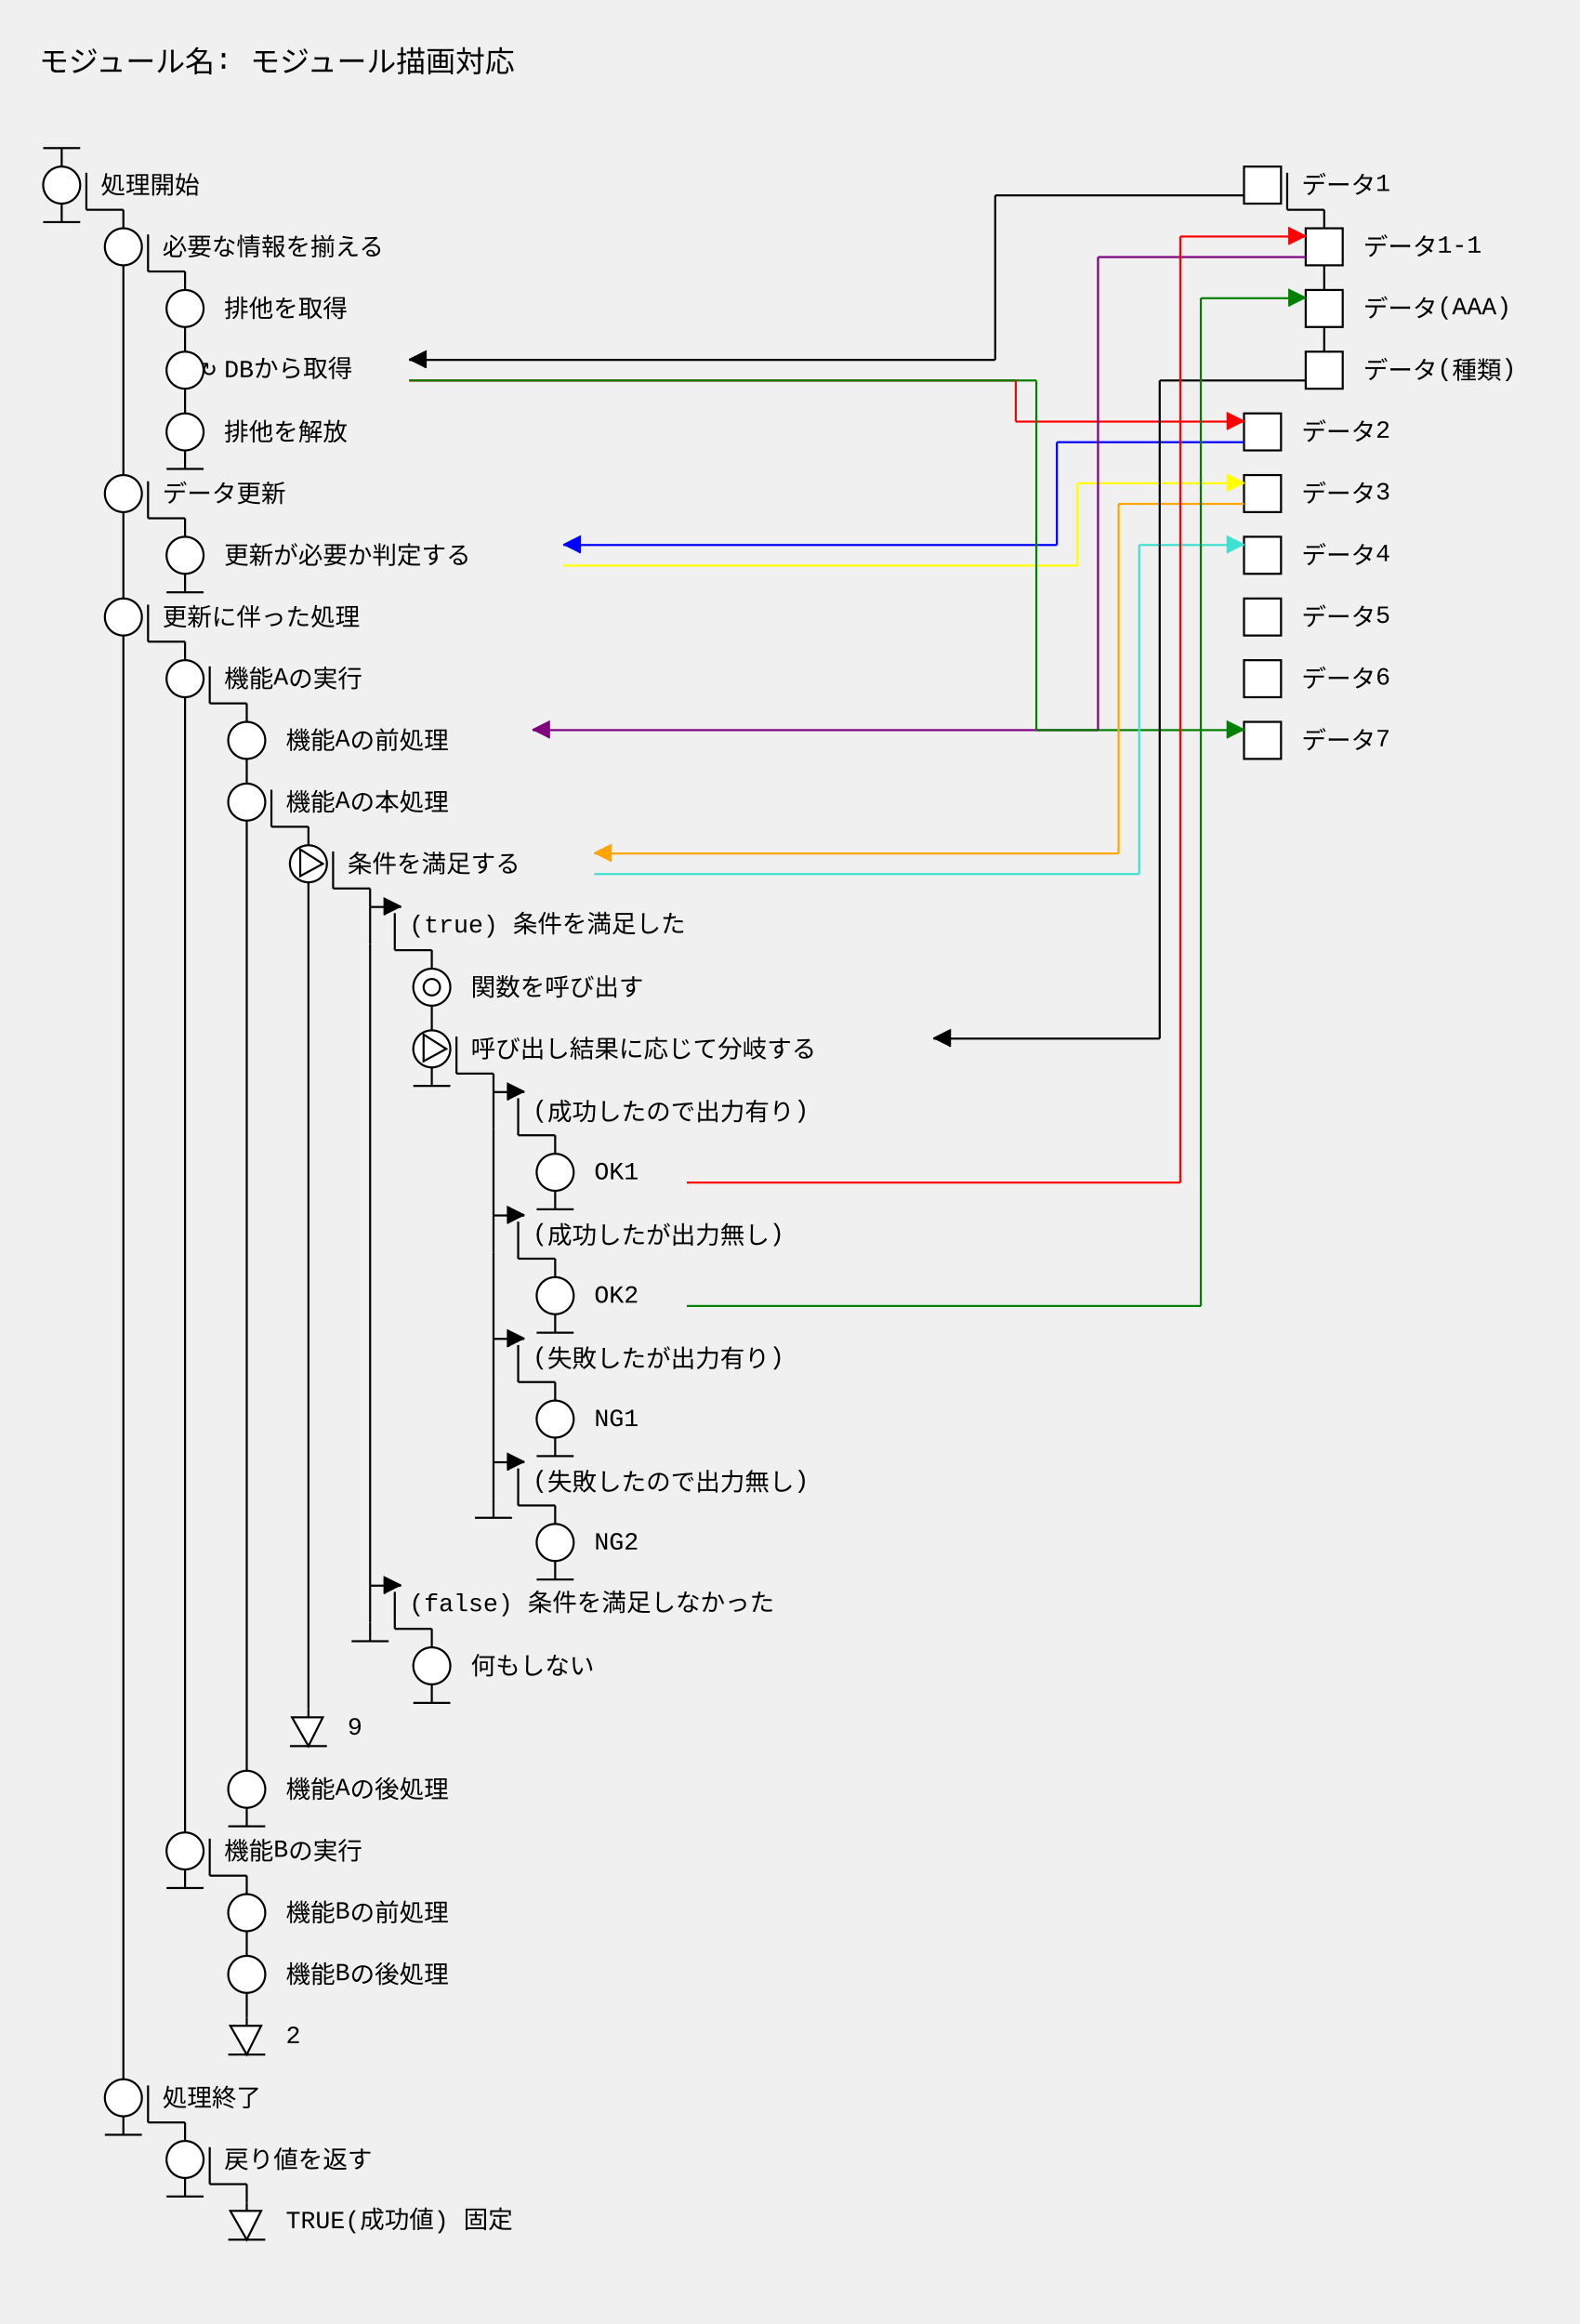
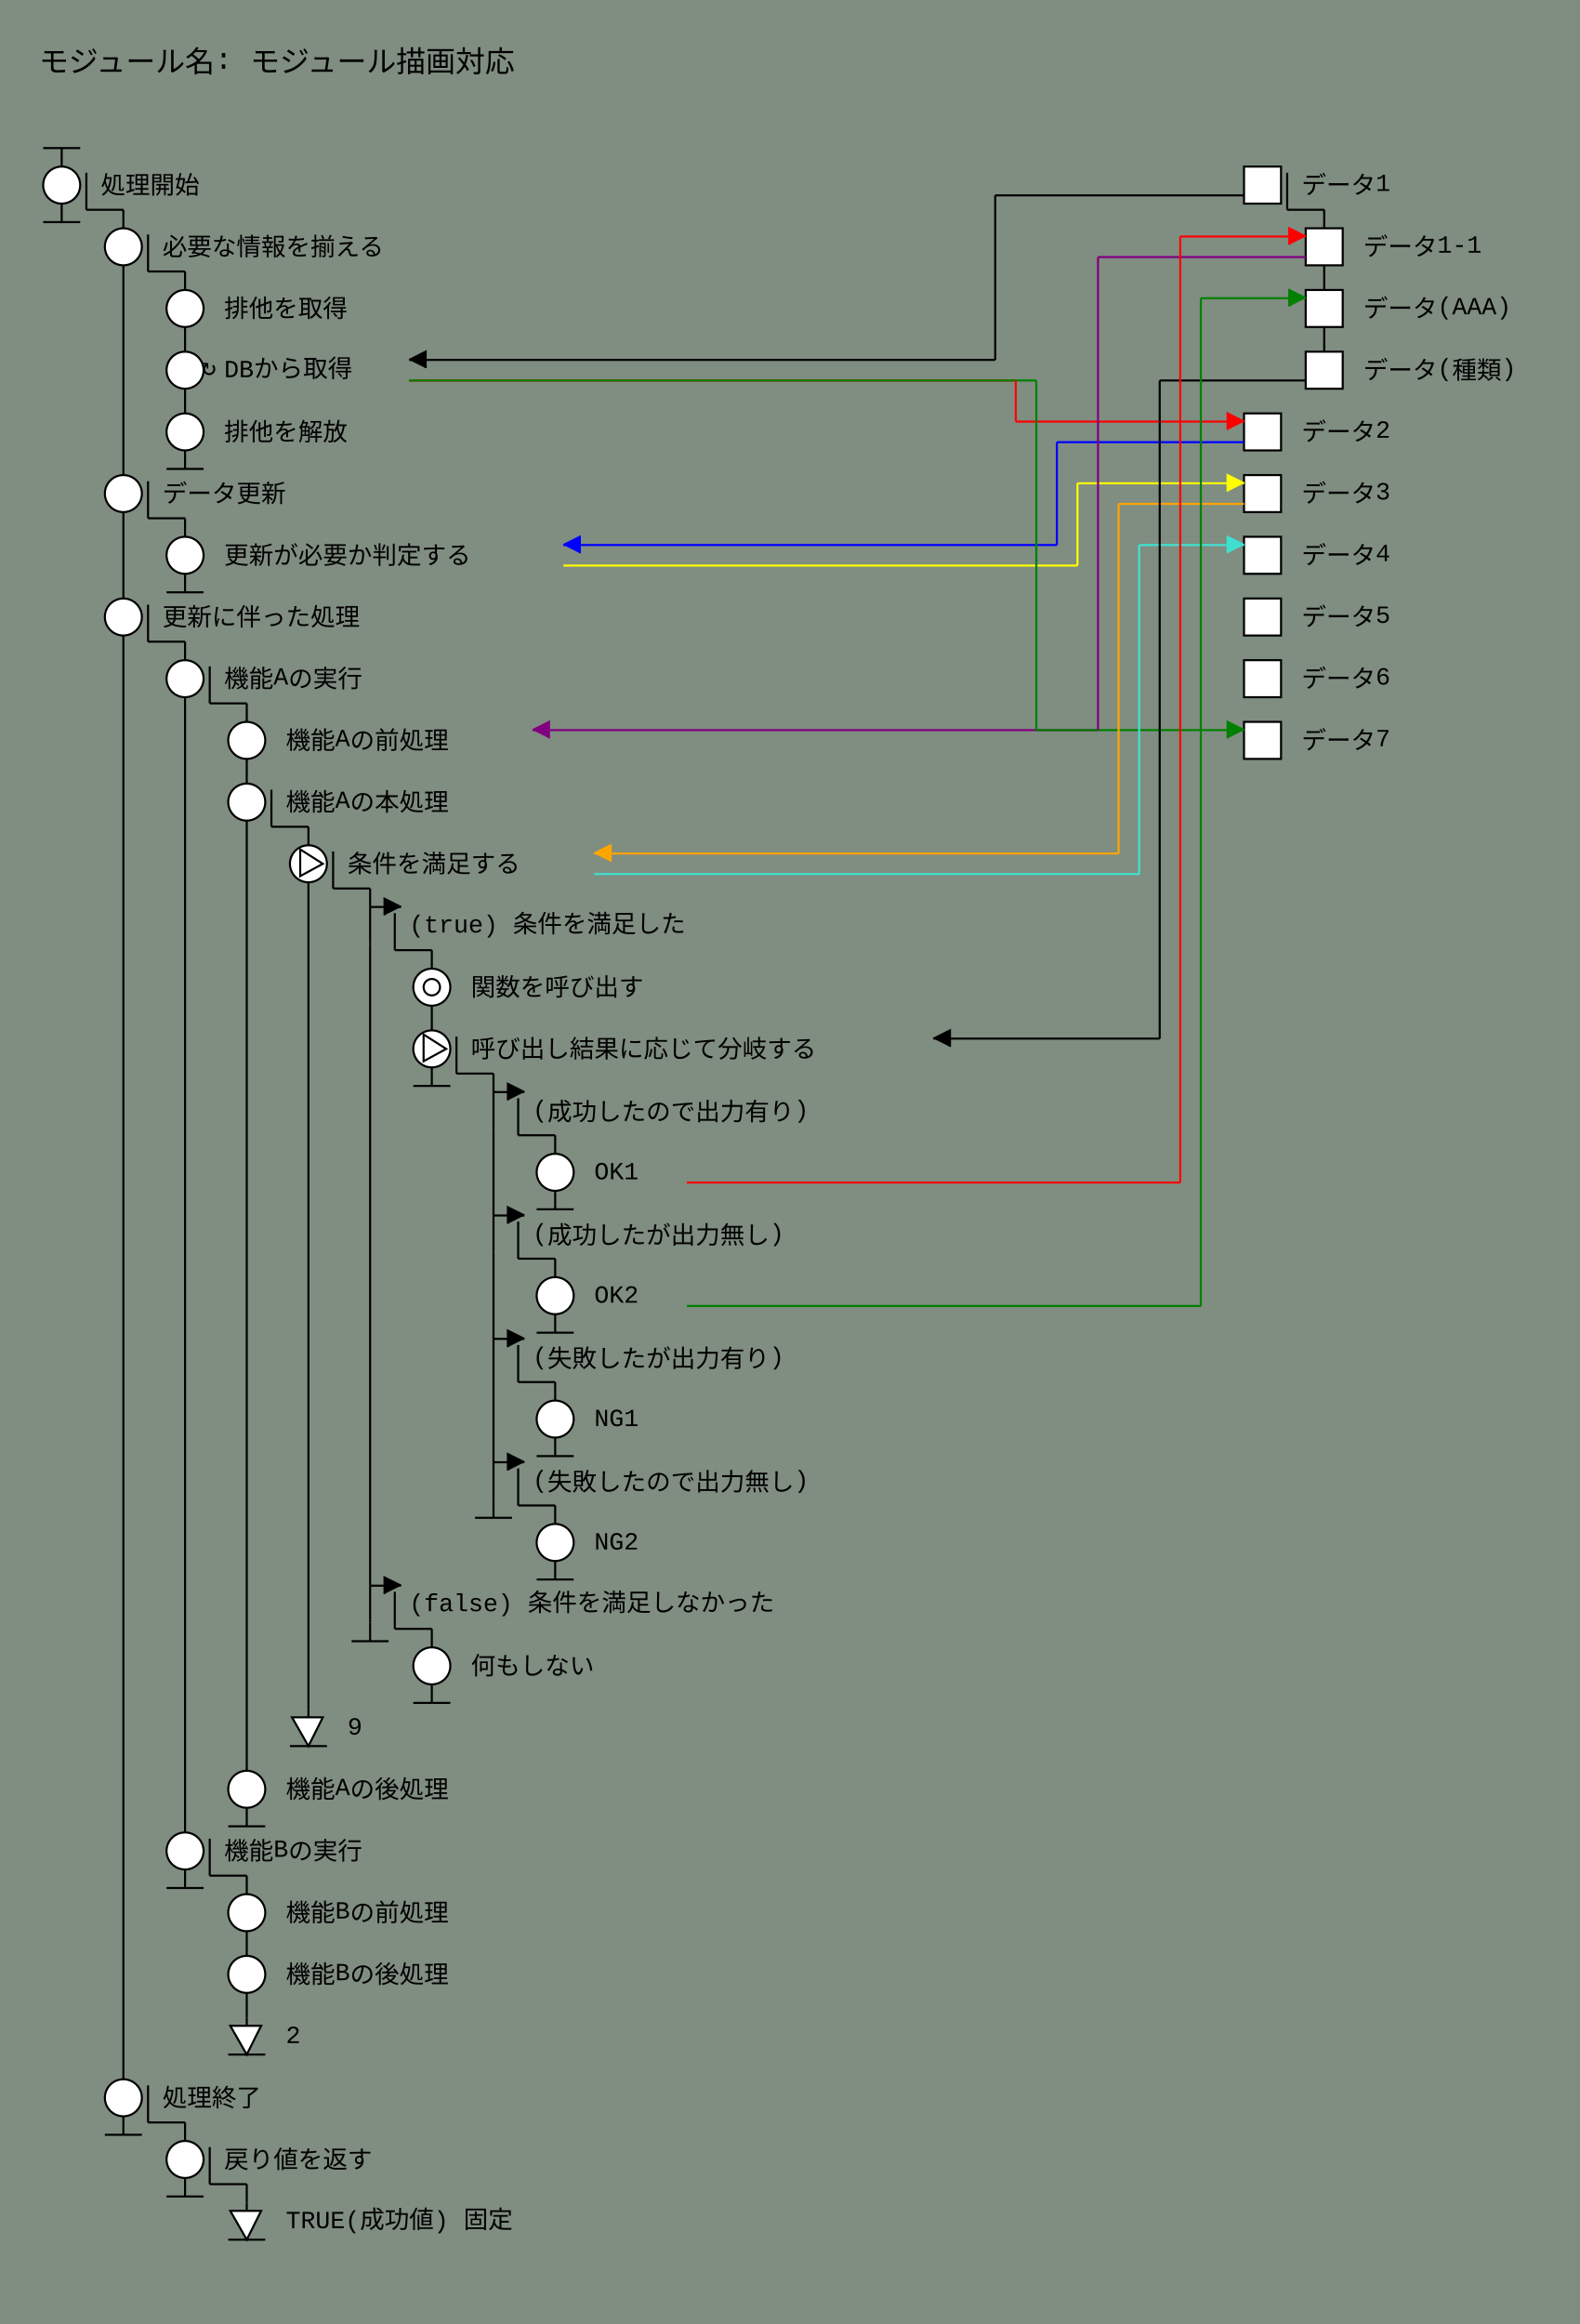
<svg xmlns="http://www.w3.org/2000/svg" width="768" height="1130" style="background-color: #808d81">
+   <rect x="0" y="0" width="768" height="1130" fill="#808d81" stroke="#808d81" />
  <text x="19" y="30" text-anchor="start" dominant-baseline="middle" font-family="Consolas, Meiryo UI, Courier New, monospace" font-size="120%" rotate="0">モジュール名: モジュール描画対応</text>
  <circle cx="30" cy="90" r="9" fill="white" stroke="black" />
  <text x="49" y="90" text-anchor="start" dominant-baseline="middle" font-family="Consolas, Meiryo UI, Courier New, monospace" font-size="100%" rotate="0">処理開始</text>
  <line x1="30" y1="72" x2="30" y2="81" stroke="black" />
  <line x1="21" y1="72" x2="39" y2="72" stroke="black" />
  <line x1="30" y1="99" x2="30" y2="108" stroke="black" />
  <line x1="21" y1="108" x2="39" y2="108" stroke="black" />
  <circle cx="60" cy="120" r="9" fill="white" stroke="black" />
  <text x="79" y="120" text-anchor="start" dominant-baseline="middle" font-family="Consolas, Meiryo UI, Courier New, monospace" font-size="100%" rotate="0">必要な情報を揃える</text>
  <line x1="60" y1="102" x2="60" y2="111" stroke="black" />
  <line x1="42" y1="102" x2="60" y2="102" stroke="black" />
  <line x1="42" y1="84" x2="42" y2="102" stroke="black" />
  <circle cx="90" cy="150" r="9" fill="white" stroke="black" />
  <text x="109" y="150" text-anchor="start" dominant-baseline="middle" font-family="Consolas, Meiryo UI, Courier New, monospace" font-size="100%" rotate="0">排他を取得</text>
  <line x1="90" y1="132" x2="90" y2="141" stroke="black" />
  <line x1="72" y1="132" x2="90" y2="132" stroke="black" />
  <line x1="72" y1="114" x2="72" y2="132" stroke="black" />
  <circle cx="90" cy="180" r="9" fill="white" stroke="black" />
  <text x="98" y="179" text-anchor="start" dominant-baseline="middle" font-family="Consolas, Meiryo UI, Courier New, monospace" font-size="100%" rotate="240">↻</text>
  <text x="109" y="180" text-anchor="start" dominant-baseline="middle" font-family="Consolas, Meiryo UI, Courier New, monospace" font-size="100%" rotate="0">DBから取得</text>
  <line x1="90" y1="159" x2="90" y2="171" stroke="black" />
  <circle cx="90" cy="210" r="9" fill="white" stroke="black" />
  <text x="109" y="210" text-anchor="start" dominant-baseline="middle" font-family="Consolas, Meiryo UI, Courier New, monospace" font-size="100%" rotate="0">排他を解放</text>
  <line x1="90" y1="189" x2="90" y2="201" stroke="black" />
  <line x1="90" y1="219" x2="90" y2="228" stroke="black" />
  <line x1="81" y1="228" x2="99" y2="228" stroke="black" />
  <circle cx="60" cy="240" r="9" fill="white" stroke="black" />
  <text x="79" y="240" text-anchor="start" dominant-baseline="middle" font-family="Consolas, Meiryo UI, Courier New, monospace" font-size="100%" rotate="0">データ更新</text>
  <line x1="60" y1="129" x2="60" y2="231" stroke="black" />
  <circle cx="90" cy="270" r="9" fill="white" stroke="black" />
  <text x="109" y="270" text-anchor="start" dominant-baseline="middle" font-family="Consolas, Meiryo UI, Courier New, monospace" font-size="100%" rotate="0">更新が必要か判定する</text>
  <line x1="90" y1="279" x2="90" y2="288" stroke="black" />
  <line x1="81" y1="288" x2="99" y2="288" stroke="black" />
  <line x1="90" y1="252" x2="90" y2="261" stroke="black" />
  <line x1="72" y1="252" x2="90" y2="252" stroke="black" />
  <line x1="72" y1="234" x2="72" y2="252" stroke="black" />
  <circle cx="60" cy="300" r="9" fill="white" stroke="black" />
  <text x="79" y="300" text-anchor="start" dominant-baseline="middle" font-family="Consolas, Meiryo UI, Courier New, monospace" font-size="100%" rotate="0">更新に伴った処理</text>
  <line x1="60" y1="249" x2="60" y2="291" stroke="black" />
  <circle cx="90" cy="330" r="9" fill="white" stroke="black" />
  <text x="109" y="330" text-anchor="start" dominant-baseline="middle" font-family="Consolas, Meiryo UI, Courier New, monospace" font-size="100%" rotate="0">機能Aの実行</text>
  <line x1="90" y1="312" x2="90" y2="321" stroke="black" />
  <line x1="72" y1="312" x2="90" y2="312" stroke="black" />
  <line x1="72" y1="294" x2="72" y2="312" stroke="black" />
  <circle cx="120" cy="360" r="9" fill="white" stroke="black" />
  <text x="139" y="360" text-anchor="start" dominant-baseline="middle" font-family="Consolas, Meiryo UI, Courier New, monospace" font-size="100%" rotate="0">機能Aの前処理</text>
  <line x1="120" y1="342" x2="120" y2="351" stroke="black" />
  <line x1="102" y1="342" x2="120" y2="342" stroke="black" />
  <line x1="102" y1="324" x2="102" y2="342" stroke="black" />
  <circle cx="120" cy="390" r="9" fill="white" stroke="black" />
  <text x="139" y="390" text-anchor="start" dominant-baseline="middle" font-family="Consolas, Meiryo UI, Courier New, monospace" font-size="100%" rotate="0">機能Aの本処理</text>
  <line x1="120" y1="369" x2="120" y2="381" stroke="black" />
  <circle cx="150" cy="420" r="9" fill="white" stroke="black" />
  <polygon points="157 420 146 426 146 413" fill="white" stroke="black" />
  <text x="169" y="420" text-anchor="start" dominant-baseline="middle" font-family="Consolas, Meiryo UI, Courier New, monospace" font-size="100%" rotate="0">条件を満足する</text>
  <line x1="150" y1="402" x2="150" y2="411" stroke="black" />
  <line x1="132" y1="402" x2="150" y2="402" stroke="black" />
  <line x1="132" y1="384" x2="132" y2="402" stroke="black" />
  <line x1="180" y1="441" x2="180" y2="459" stroke="black" />
  <line x1="180" y1="441" x2="195" y2="441" stroke="black" />
  <path d="M 195 441 L 187 437 L 187 445" stroke="black" fill="black" />
  <text x="199" y="450" text-anchor="start" dominant-baseline="middle" font-family="Consolas, Meiryo UI, Courier New, monospace" font-size="100%" rotate="0">(true) 条件を満足した</text>
  <line x1="180" y1="432" x2="180" y2="441" stroke="black" />
  <line x1="162" y1="432" x2="180" y2="432" stroke="black" />
  <line x1="162" y1="414" x2="162" y2="432" stroke="black" />
  <circle cx="210" cy="480" r="9" fill="white" stroke="black" />
  <circle cx="210" cy="480" r="4" fill="white" stroke="black" />
  <text x="229" y="480" text-anchor="start" dominant-baseline="middle" font-family="Consolas, Meiryo UI, Courier New, monospace" font-size="100%" rotate="0">関数を呼び出す</text>
  <line x1="210" y1="462" x2="210" y2="471" stroke="black" />
  <line x1="192" y1="462" x2="210" y2="462" stroke="black" />
  <line x1="192" y1="444" x2="192" y2="462" stroke="black" />
  <circle cx="210" cy="510" r="9" fill="white" stroke="black" />
  <polygon points="217 510 206 516 206 503" fill="white" stroke="black" />
  <text x="229" y="510" text-anchor="start" dominant-baseline="middle" font-family="Consolas, Meiryo UI, Courier New, monospace" font-size="100%" rotate="0">呼び出し結果に応じて分岐する</text>
  <line x1="210" y1="489" x2="210" y2="501" stroke="black" />
  <line x1="210" y1="519" x2="210" y2="528" stroke="black" />
  <line x1="201" y1="528" x2="219" y2="528" stroke="black" />
  <line x1="240" y1="531" x2="240" y2="549" stroke="black" />
  <line x1="240" y1="531" x2="255" y2="531" stroke="black" />
  <path d="M 255 531 L 247 527 L 247 535" stroke="black" fill="black" />
  <text x="259" y="540" text-anchor="start" dominant-baseline="middle" font-family="Consolas, Meiryo UI, Courier New, monospace" font-size="100%" rotate="0">(成功したので出力有り)</text>
  <line x1="240" y1="522" x2="240" y2="531" stroke="black" />
  <line x1="222" y1="522" x2="240" y2="522" stroke="black" />
  <line x1="222" y1="504" x2="222" y2="522" stroke="black" />
  <circle cx="270" cy="570" r="9" fill="white" stroke="black" />
  <text x="289" y="570" text-anchor="start" dominant-baseline="middle" font-family="Consolas, Meiryo UI, Courier New, monospace" font-size="100%" rotate="0">OK1</text>
  <line x1="270" y1="579" x2="270" y2="588" stroke="black" />
  <line x1="261" y1="588" x2="279" y2="588" stroke="black" />
  <line x1="270" y1="552" x2="270" y2="561" stroke="black" />
  <line x1="252" y1="552" x2="270" y2="552" stroke="black" />
  <line x1="252" y1="534" x2="252" y2="552" stroke="black" />
  <line x1="240" y1="591" x2="240" y2="609" stroke="black" />
  <line x1="240" y1="591" x2="255" y2="591" stroke="black" />
  <path d="M 255 591 L 247 587 L 247 595" stroke="black" fill="black" />
  <text x="259" y="600" text-anchor="start" dominant-baseline="middle" font-family="Consolas, Meiryo UI, Courier New, monospace" font-size="100%" rotate="0">(成功したが出力無し)</text>
  <line x1="240" y1="549" x2="240" y2="591" stroke="black" />
  <circle cx="270" cy="630" r="9" fill="white" stroke="black" />
  <text x="289" y="630" text-anchor="start" dominant-baseline="middle" font-family="Consolas, Meiryo UI, Courier New, monospace" font-size="100%" rotate="0">OK2</text>
  <line x1="270" y1="639" x2="270" y2="648" stroke="black" />
  <line x1="261" y1="648" x2="279" y2="648" stroke="black" />
  <line x1="270" y1="612" x2="270" y2="621" stroke="black" />
  <line x1="252" y1="612" x2="270" y2="612" stroke="black" />
  <line x1="252" y1="594" x2="252" y2="612" stroke="black" />
  <line x1="240" y1="651" x2="240" y2="669" stroke="black" />
  <line x1="240" y1="651" x2="255" y2="651" stroke="black" />
  <path d="M 255 651 L 247 647 L 247 655" stroke="black" fill="black" />
  <text x="259" y="660" text-anchor="start" dominant-baseline="middle" font-family="Consolas, Meiryo UI, Courier New, monospace" font-size="100%" rotate="0">(失敗したが出力有り)</text>
  <line x1="240" y1="609" x2="240" y2="651" stroke="black" />
  <circle cx="270" cy="690" r="9" fill="white" stroke="black" />
  <text x="289" y="690" text-anchor="start" dominant-baseline="middle" font-family="Consolas, Meiryo UI, Courier New, monospace" font-size="100%" rotate="0">NG1</text>
  <line x1="270" y1="699" x2="270" y2="708" stroke="black" />
  <line x1="261" y1="708" x2="279" y2="708" stroke="black" />
  <line x1="270" y1="672" x2="270" y2="681" stroke="black" />
  <line x1="252" y1="672" x2="270" y2="672" stroke="black" />
  <line x1="252" y1="654" x2="252" y2="672" stroke="black" />
  <line x1="240" y1="711" x2="240" y2="729" stroke="black" />
  <line x1="240" y1="711" x2="255" y2="711" stroke="black" />
  <path d="M 255 711 L 247 707 L 247 715" stroke="black" fill="black" />
  <text x="259" y="720" text-anchor="start" dominant-baseline="middle" font-family="Consolas, Meiryo UI, Courier New, monospace" font-size="100%" rotate="0">(失敗したので出力無し)</text>
  <line x1="240" y1="669" x2="240" y2="711" stroke="black" />
  <line x1="240" y1="729" x2="240" y2="738" stroke="black" />
  <line x1="231" y1="738" x2="249" y2="738" stroke="black" />
  <circle cx="270" cy="750" r="9" fill="white" stroke="black" />
  <text x="289" y="750" text-anchor="start" dominant-baseline="middle" font-family="Consolas, Meiryo UI, Courier New, monospace" font-size="100%" rotate="0">NG2</text>
  <line x1="270" y1="759" x2="270" y2="768" stroke="black" />
  <line x1="261" y1="768" x2="279" y2="768" stroke="black" />
  <line x1="270" y1="732" x2="270" y2="741" stroke="black" />
  <line x1="252" y1="732" x2="270" y2="732" stroke="black" />
  <line x1="252" y1="714" x2="252" y2="732" stroke="black" />
  <line x1="180" y1="771" x2="180" y2="789" stroke="black" />
  <line x1="180" y1="771" x2="195" y2="771" stroke="black" />
  <path d="M 195 771 L 187 767 L 187 775" stroke="black" fill="black" />
  <text x="199" y="780" text-anchor="start" dominant-baseline="middle" font-family="Consolas, Meiryo UI, Courier New, monospace" font-size="100%" rotate="0">(false) 条件を満足しなかった</text>
  <line x1="180" y1="459" x2="180" y2="771" stroke="black" />
  <line x1="180" y1="789" x2="180" y2="798" stroke="black" />
  <line x1="171" y1="798" x2="189" y2="798" stroke="black" />
  <circle cx="210" cy="810" r="9" fill="white" stroke="black" />
  <text x="229" y="810" text-anchor="start" dominant-baseline="middle" font-family="Consolas, Meiryo UI, Courier New, monospace" font-size="100%" rotate="0">何もしない</text>
  <line x1="210" y1="819" x2="210" y2="828" stroke="black" />
  <line x1="201" y1="828" x2="219" y2="828" stroke="black" />
  <line x1="210" y1="792" x2="210" y2="801" stroke="black" />
  <line x1="192" y1="792" x2="210" y2="792" stroke="black" />
  <line x1="192" y1="774" x2="192" y2="792" stroke="black" />
  <line x1="150" y1="831" x2="150" y2="840" stroke="black" />
  <polygon points="150 849 142 835 157 835" fill="white" stroke="black" />
  <line x1="141" y1="849" x2="159" y2="849" stroke="black" />
  <text x="169" y="840" text-anchor="start" dominant-baseline="middle" font-family="Consolas, Meiryo UI, Courier New, monospace" font-size="100%" rotate="0">9</text>
  <line x1="150" y1="429" x2="150" y2="831" stroke="black" />
  <circle cx="120" cy="870" r="9" fill="white" stroke="black" />
  <text x="139" y="870" text-anchor="start" dominant-baseline="middle" font-family="Consolas, Meiryo UI, Courier New, monospace" font-size="100%" rotate="0">機能Aの後処理</text>
  <line x1="120" y1="399" x2="120" y2="861" stroke="black" />
  <line x1="120" y1="879" x2="120" y2="888" stroke="black" />
  <line x1="111" y1="888" x2="129" y2="888" stroke="black" />
  <circle cx="90" cy="900" r="9" fill="white" stroke="black" />
  <text x="109" y="900" text-anchor="start" dominant-baseline="middle" font-family="Consolas, Meiryo UI, Courier New, monospace" font-size="100%" rotate="0">機能Bの実行</text>
  <line x1="90" y1="339" x2="90" y2="891" stroke="black" />
  <line x1="90" y1="909" x2="90" y2="918" stroke="black" />
  <line x1="81" y1="918" x2="99" y2="918" stroke="black" />
  <circle cx="120" cy="930" r="9" fill="white" stroke="black" />
  <text x="139" y="930" text-anchor="start" dominant-baseline="middle" font-family="Consolas, Meiryo UI, Courier New, monospace" font-size="100%" rotate="0">機能Bの前処理</text>
  <line x1="120" y1="912" x2="120" y2="921" stroke="black" />
  <line x1="102" y1="912" x2="120" y2="912" stroke="black" />
  <line x1="102" y1="894" x2="102" y2="912" stroke="black" />
  <circle cx="120" cy="960" r="9" fill="white" stroke="black" />
  <text x="139" y="960" text-anchor="start" dominant-baseline="middle" font-family="Consolas, Meiryo UI, Courier New, monospace" font-size="100%" rotate="0">機能Bの後処理</text>
  <line x1="120" y1="939" x2="120" y2="951" stroke="black" />
  <line x1="120" y1="981" x2="120" y2="990" stroke="black" />
  <polygon points="120 999 112 985 127 985" fill="white" stroke="black" />
  <line x1="111" y1="999" x2="129" y2="999" stroke="black" />
  <text x="139" y="990" text-anchor="start" dominant-baseline="middle" font-family="Consolas, Meiryo UI, Courier New, monospace" font-size="100%" rotate="0">2</text>
  <line x1="120" y1="969" x2="120" y2="981" stroke="black" />
  <circle cx="60" cy="1020" r="9" fill="white" stroke="black" />
  <text x="79" y="1020" text-anchor="start" dominant-baseline="middle" font-family="Consolas, Meiryo UI, Courier New, monospace" font-size="100%" rotate="0">処理終了</text>
  <line x1="60" y1="309" x2="60" y2="1011" stroke="black" />
  <line x1="60" y1="1029" x2="60" y2="1038" stroke="black" />
  <line x1="51" y1="1038" x2="69" y2="1038" stroke="black" />
  <circle cx="90" cy="1050" r="9" fill="white" stroke="black" />
  <text x="109" y="1050" text-anchor="start" dominant-baseline="middle" font-family="Consolas, Meiryo UI, Courier New, monospace" font-size="100%" rotate="0">戻り値を返す</text>
  <line x1="90" y1="1059" x2="90" y2="1068" stroke="black" />
  <line x1="81" y1="1068" x2="99" y2="1068" stroke="black" />
  <line x1="90" y1="1032" x2="90" y2="1041" stroke="black" />
  <line x1="72" y1="1032" x2="90" y2="1032" stroke="black" />
  <line x1="72" y1="1014" x2="72" y2="1032" stroke="black" />
  <line x1="120" y1="1071" x2="120" y2="1080" stroke="black" />
  <polygon points="120 1089 112 1075 127 1075" fill="white" stroke="black" />
  <line x1="111" y1="1089" x2="129" y2="1089" stroke="black" />
  <text x="139" y="1080" text-anchor="start" dominant-baseline="middle" font-family="Consolas, Meiryo UI, Courier New, monospace" font-size="100%" rotate="0">TRUE(成功値) 固定</text>
  <line x1="120" y1="1062" x2="120" y2="1071" stroke="black" />
  <line x1="102" y1="1062" x2="120" y2="1062" stroke="black" />
  <line x1="102" y1="1044" x2="102" y2="1062" stroke="black" />
  <line x1="199" y1="175" x2="484" y2="175" stroke="black" />
  <path d="M 199 175 L 207 171 L 207 179" stroke="black" fill="black" />
  <line x1="199" y1="185" x2="494" y2="185" stroke="red" />
  <line x1="199" y1="185" x2="504" y2="185" stroke="green" />
  <line x1="274" y1="265" x2="514" y2="265" stroke="blue" />
  <path d="M 274 265 L 282 261 L 282 269" stroke="blue" fill="blue" />
  <line x1="274" y1="275" x2="524" y2="275" stroke="yellow" />
  <line x1="259" y1="355" x2="534" y2="355" stroke="purple" />
  <path d="M 259 355 L 267 351 L 267 359" stroke="purple" fill="purple" />
  <line x1="289" y1="415" x2="544" y2="415" stroke="orange" />
  <path d="M 289 415 L 297 411 L 297 419" stroke="orange" fill="orange" />
  <line x1="289" y1="425" x2="554" y2="425" stroke="turquoise" />
  <line x1="454" y1="505" x2="564" y2="505" stroke="black" />
  <path d="M 454 505 L 462 501 L 462 509" stroke="black" fill="black" />
  <line x1="334" y1="575" x2="574" y2="575" stroke="red" />
  <line x1="334" y1="635" x2="584" y2="635" stroke="green" />
  <rect x="605" y="81" width="18" height="18" fill="white" stroke="black" />
  <text x="633" y="90" text-anchor="start" dominant-baseline="middle" font-family="Consolas, Meiryo UI, Courier New, monospace" font-size="100%" rotate="0">データ1</text>
  <rect x="635" y="111" width="18" height="18" fill="white" stroke="black" />
  <text x="663" y="120" text-anchor="start" dominant-baseline="middle" font-family="Consolas, Meiryo UI, Courier New, monospace" font-size="100%" rotate="0">データ1-1</text>
  <line x1="644" y1="102" x2="644" y2="111" stroke="black" />
  <line x1="626" y1="102" x2="644" y2="102" stroke="black" />
  <line x1="626" y1="84" x2="626" y2="102" stroke="black" />
  <rect x="635" y="141" width="18" height="18" fill="white" stroke="black" />
  <text x="663" y="150" text-anchor="start" dominant-baseline="middle" font-family="Consolas, Meiryo UI, Courier New, monospace" font-size="100%" rotate="0">データ(AAA)</text>
  <line x1="644" y1="129" x2="644" y2="141" stroke="black" />
  <rect x="635" y="171" width="18" height="18" fill="white" stroke="black" />
  <text x="663" y="180" text-anchor="start" dominant-baseline="middle" font-family="Consolas, Meiryo UI, Courier New, monospace" font-size="100%" rotate="0">データ(種類)</text>
  <line x1="644" y1="159" x2="644" y2="171" stroke="black" />
  <rect x="605" y="201" width="18" height="18" fill="white" stroke="black" />
  <text x="633" y="210" text-anchor="start" dominant-baseline="middle" font-family="Consolas, Meiryo UI, Courier New, monospace" font-size="100%" rotate="0">データ2</text>
  <rect x="605" y="231" width="18" height="18" fill="white" stroke="black" />
  <text x="633" y="240" text-anchor="start" dominant-baseline="middle" font-family="Consolas, Meiryo UI, Courier New, monospace" font-size="100%" rotate="0">データ3</text>
  <rect x="605" y="261" width="18" height="18" fill="white" stroke="black" />
  <text x="633" y="270" text-anchor="start" dominant-baseline="middle" font-family="Consolas, Meiryo UI, Courier New, monospace" font-size="100%" rotate="0">データ4</text>
  <rect x="605" y="291" width="18" height="18" fill="white" stroke="black" />
  <text x="633" y="300" text-anchor="start" dominant-baseline="middle" font-family="Consolas, Meiryo UI, Courier New, monospace" font-size="100%" rotate="0">データ5</text>
  <rect x="605" y="321" width="18" height="18" fill="white" stroke="black" />
  <text x="633" y="330" text-anchor="start" dominant-baseline="middle" font-family="Consolas, Meiryo UI, Courier New, monospace" font-size="100%" rotate="0">データ6</text>
  <rect x="605" y="351" width="18" height="18" fill="white" stroke="black" />
  <text x="633" y="360" text-anchor="start" dominant-baseline="middle" font-family="Consolas, Meiryo UI, Courier New, monospace" font-size="100%" rotate="0">データ7</text>
  <line x1="484" y1="95" x2="605" y2="95" stroke="black" />
  <line x1="534" y1="125" x2="635" y2="125" stroke="purple" />
  <line x1="574" y1="115" x2="635" y2="115" stroke="red" />
  <path d="M 635 115 L 627 111 L 627 119" stroke="red" fill="red" />
  <line x1="584" y1="145" x2="635" y2="145" stroke="green" />
  <path d="M 635 145 L 627 141 L 627 149" stroke="green" fill="green" />
  <line x1="564" y1="185" x2="635" y2="185" stroke="black" />
  <line x1="494" y1="205" x2="605" y2="205" stroke="red" />
  <path d="M 605 205 L 597 201 L 597 209" stroke="red" fill="red" />
  <line x1="514" y1="215" x2="605" y2="215" stroke="blue" />
  <line x1="524" y1="235" x2="605" y2="235" stroke="yellow" />
  <path d="M 605 235 L 597 231 L 597 239" stroke="yellow" fill="yellow" />
  <line x1="544" y1="245" x2="605" y2="245" stroke="orange" />
  <line x1="554" y1="265" x2="605" y2="265" stroke="turquoise" />
  <path d="M 605 265 L 597 261 L 597 269" stroke="turquoise" fill="turquoise" />
  <line x1="504" y1="355" x2="605" y2="355" stroke="green" />
  <path d="M 605 355 L 597 351 L 597 359" stroke="green" fill="green" />
  <line x1="484" y1="95" x2="484" y2="175" stroke="black" />
  <line x1="494" y1="185" x2="494" y2="205" stroke="red" />
  <line x1="504" y1="185" x2="504" y2="355" stroke="green" />
  <line x1="514" y1="215" x2="514" y2="265" stroke="blue" />
  <line x1="524" y1="235" x2="524" y2="275" stroke="yellow" />
  <line x1="534" y1="125" x2="534" y2="355" stroke="purple" />
  <line x1="544" y1="245" x2="544" y2="415" stroke="orange" />
  <line x1="554" y1="265" x2="554" y2="425" stroke="turquoise" />
  <line x1="564" y1="185" x2="564" y2="505" stroke="black" />
  <line x1="574" y1="115" x2="574" y2="575" stroke="red" />
  <line x1="584" y1="145" x2="584" y2="635" stroke="green" />
</svg>
